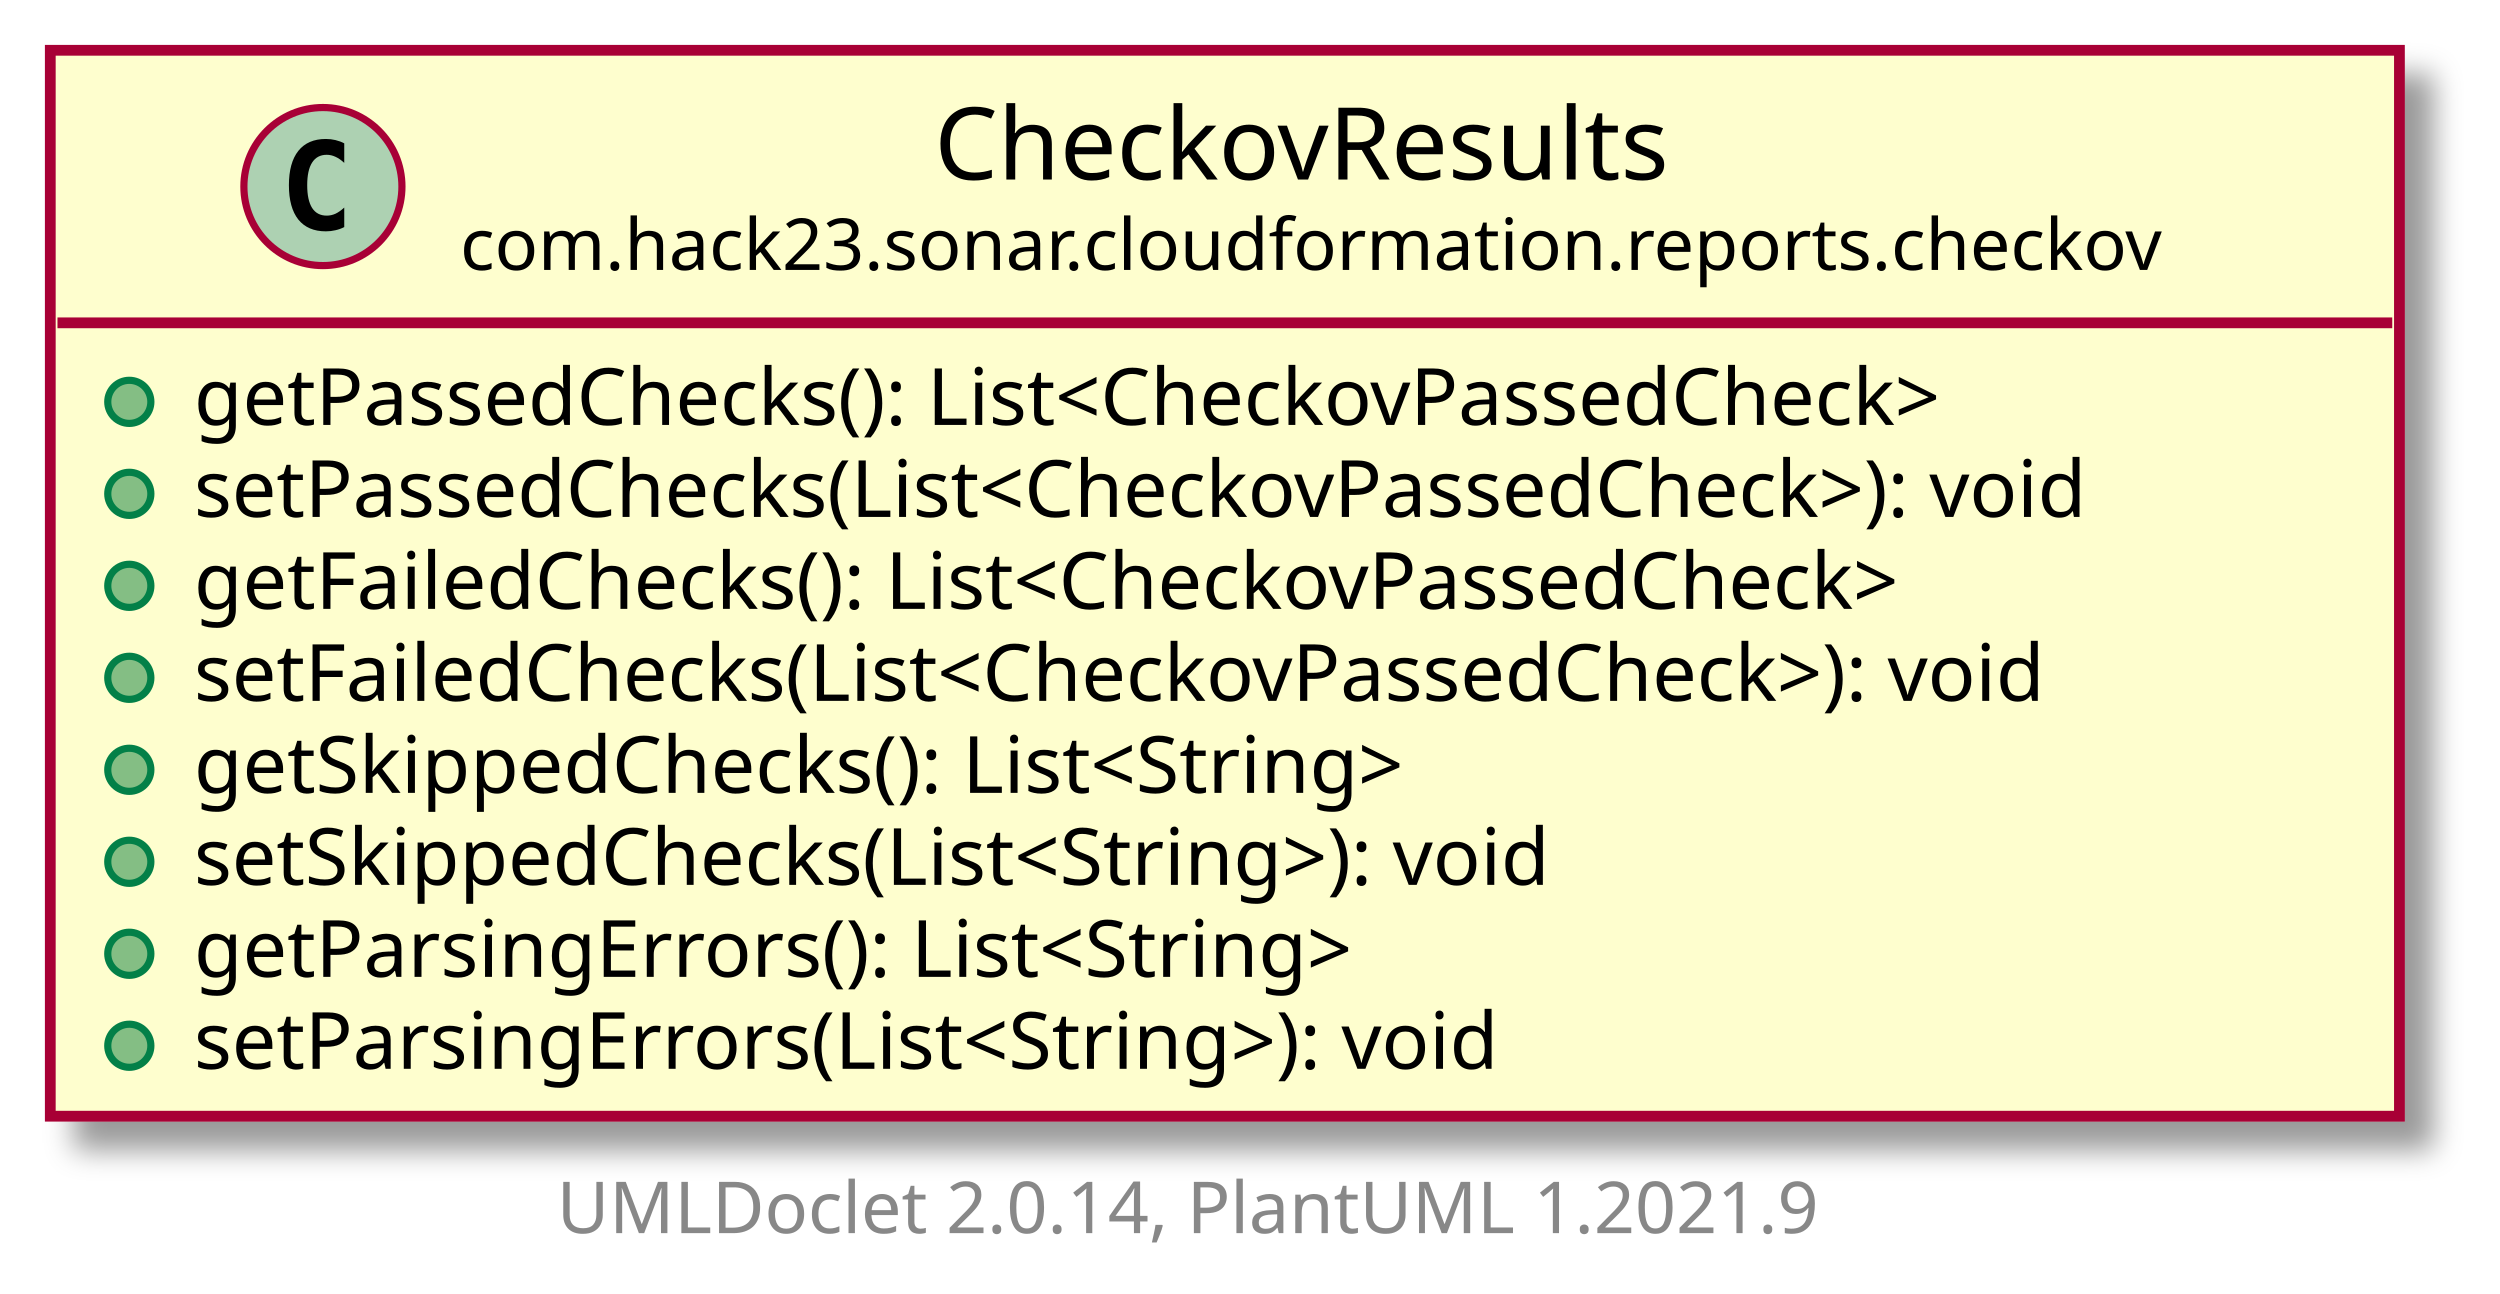
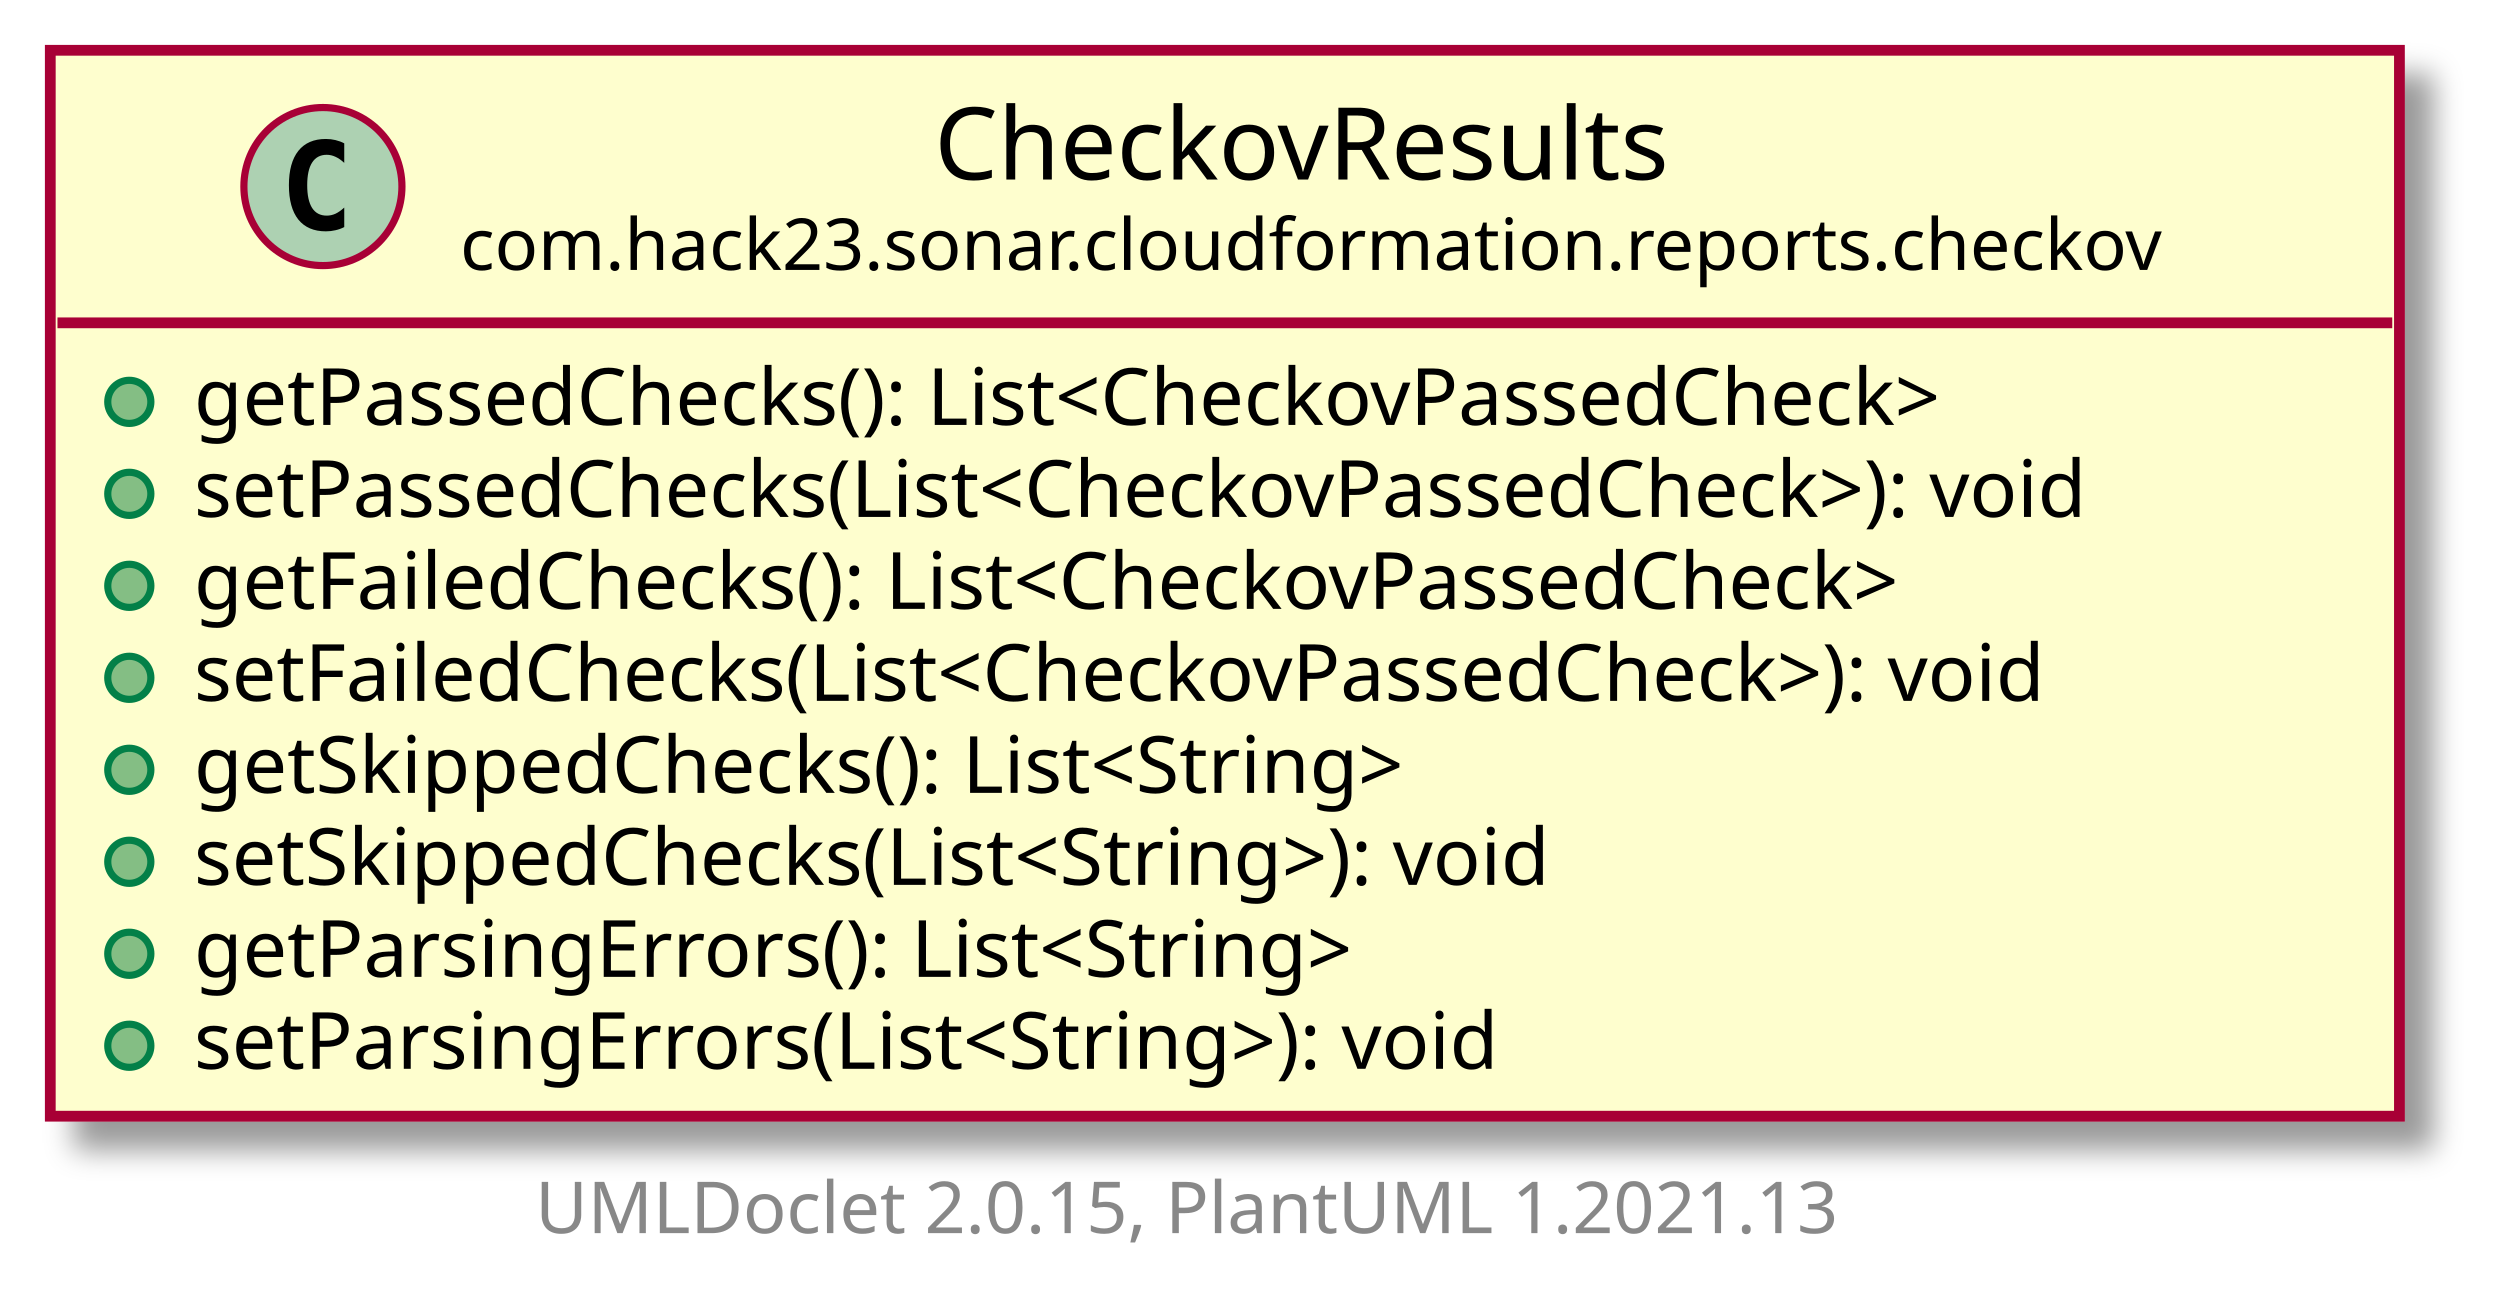
<svg xmlns="http://www.w3.org/2000/svg" xmlns:xlink="http://www.w3.org/1999/xlink" contentScriptType="application/ecmascript" contentStyleType="text/css" height="180px" preserveAspectRatio="none" style="width:348px;height:180px;background:#FFFFFF;" version="1.1" viewBox="0 0 348 180" width="348px" zoomAndPan="magnify">
  <defs>
-     <filter height="300%" id="fm2zhbtkxf17x" width="300%" x="-1" y="-1">
+     <filter height="300%" id="f1c689vmvo90w9" width="300%" x="-1" y="-1">
      <feGaussianBlur result="blurOut" stdDeviation="2.0" />
      <feColorMatrix in="blurOut" result="blurOut2" type="matrix" values="0 0 0 0 0 0 0 0 0 0 0 0 0 0 0 0 0 0 .4 0" />
      <feOffset dx="4.0" dy="4.0" in="blurOut2" result="blurOut3" />
      <feBlend in="SourceGraphic" in2="blurOut3" mode="normal" />
    </filter>
  </defs>
  <g>
    <a href="CheckovResults.html" target="_top" title="CheckovResults.html" xlink:actuate="onRequest" xlink:href="CheckovResults.html" xlink:show="new" xlink:title="CheckovResults.html" xlink:type="simple">
-       <rect codeLine="5" fill="#FEFECE" filter="url(#fm2zhbtkxf17x)" height="148.375" id="com.hack23.sonar.cloudformation.reports.checkov.CheckovResults" style="stroke:#A80036;stroke-width:1.5;" width="327" x="7" y="7" />
+       <rect codeLine="5" fill="#FEFECE" filter="url(#f1c689vmvo90w9)" height="148.375" id="com.hack23.sonar.cloudformation.reports.checkov.CheckovResults" style="stroke:#A80036;stroke-width:1.5;" width="327" x="7" y="7" />
      <ellipse cx="44.95" cy="25.969" fill="#ADD1B2" rx="11" ry="11" style="stroke:#A80036;stroke-width:1.0;" />
      <path d="M47.919,31.609 Q47.341,31.906 46.7,32.047 Q46.059,32.203 45.356,32.203 Q42.856,32.203 41.528,30.562 Q40.216,28.906 40.216,25.781 Q40.216,22.656 41.528,21 Q42.856,19.344 45.356,19.344 Q46.059,19.344 46.7,19.5 Q47.356,19.656 47.919,19.953 L47.919,22.672 Q47.294,22.094 46.7,21.828 Q46.106,21.547 45.481,21.547 Q44.138,21.547 43.45,22.625 Q42.763,23.688 42.763,25.781 Q42.763,27.875 43.45,28.953 Q44.138,30.016 45.481,30.016 Q46.106,30.016 46.7,29.75 Q47.294,29.469 47.919,28.891 L47.919,31.609 Z " fill="#000000" />
      <text fill="#000000" font-family="sans-serif" font-size="14" lengthAdjust="spacing" textLength="112" x="130.05" y="24.995">CheckovResults</text>
      <text fill="#000000" font-family="sans-serif" font-size="10" lengthAdjust="spacing" textLength="244" x="64.05" y="37.579">com.hack23.sonar.cloudformation.reports.checkov</text>
      <line style="stroke:#A80036;stroke-width:1.5;" x1="8" x2="333" y1="44.938" y2="44.938" />
      <ellipse cx="18" cy="55.938" fill="#84BE84" rx="3" ry="3" style="stroke:#038048;stroke-width:1.0;" />
      <text fill="#000000" font-family="sans-serif" font-size="11" lengthAdjust="spacing" textLength="278" x="27" y="59.148">getPassedChecks(): List&lt;CheckovPassedCheck&gt;</text>
      <ellipse cx="18" cy="68.742" fill="#84BE84" rx="3" ry="3" style="stroke:#038048;stroke-width:1.0;" />
      <text fill="#000000" font-family="sans-serif" font-size="11" lengthAdjust="spacing" textLength="301" x="27" y="71.953">setPassedChecks(List&lt;CheckovPassedCheck&gt;): void</text>
      <ellipse cx="18" cy="81.547" fill="#84BE84" rx="3" ry="3" style="stroke:#038048;stroke-width:1.0;" />
      <text fill="#000000" font-family="sans-serif" font-size="11" lengthAdjust="spacing" textLength="269" x="27" y="84.757">getFailedChecks(): List&lt;CheckovPassedCheck&gt;</text>
      <ellipse cx="18" cy="94.352" fill="#84BE84" rx="3" ry="3" style="stroke:#038048;stroke-width:1.0;" />
      <text fill="#000000" font-family="sans-serif" font-size="11" lengthAdjust="spacing" textLength="292" x="27" y="97.562">setFailedChecks(List&lt;CheckovPassedCheck&gt;): void</text>
      <ellipse cx="18" cy="107.156" fill="#84BE84" rx="3" ry="3" style="stroke:#038048;stroke-width:1.0;" />
      <text fill="#000000" font-family="sans-serif" font-size="11" lengthAdjust="spacing" textLength="192" x="27" y="110.367">getSkippedChecks(): List&lt;String&gt;</text>
      <ellipse cx="18" cy="119.961" fill="#84BE84" rx="3" ry="3" style="stroke:#038048;stroke-width:1.0;" />
      <text fill="#000000" font-family="sans-serif" font-size="11" lengthAdjust="spacing" textLength="215" x="27" y="123.171">setSkippedChecks(List&lt;String&gt;): void</text>
      <ellipse cx="18" cy="132.766" fill="#84BE84" rx="3" ry="3" style="stroke:#038048;stroke-width:1.0;" />
      <text fill="#000000" font-family="sans-serif" font-size="11" lengthAdjust="spacing" textLength="185" x="27" y="135.976">getParsingErrors(): List&lt;String&gt;</text>
      <ellipse cx="18" cy="145.57" fill="#84BE84" rx="3" ry="3" style="stroke:#038048;stroke-width:1.0;" />
      <text fill="#000000" font-family="sans-serif" font-size="11" lengthAdjust="spacing" textLength="208" x="27" y="148.781">setParsingErrors(List&lt;String&gt;): void</text>
    </a>
-     <text fill="#888888" font-family="sans-serif" font-size="10" lengthAdjust="spacing" textLength="186" x="77.5" y="171.657">UMLDoclet 2.0.14, PlantUML 1.2021.9</text>
+     <text fill="#888888" font-family="sans-serif" font-size="10" lengthAdjust="spacing" textLength="192" x="74.5" y="171.657">UMLDoclet 2.0.15, PlantUML 1.2021.13</text>
  </g>
</svg>
